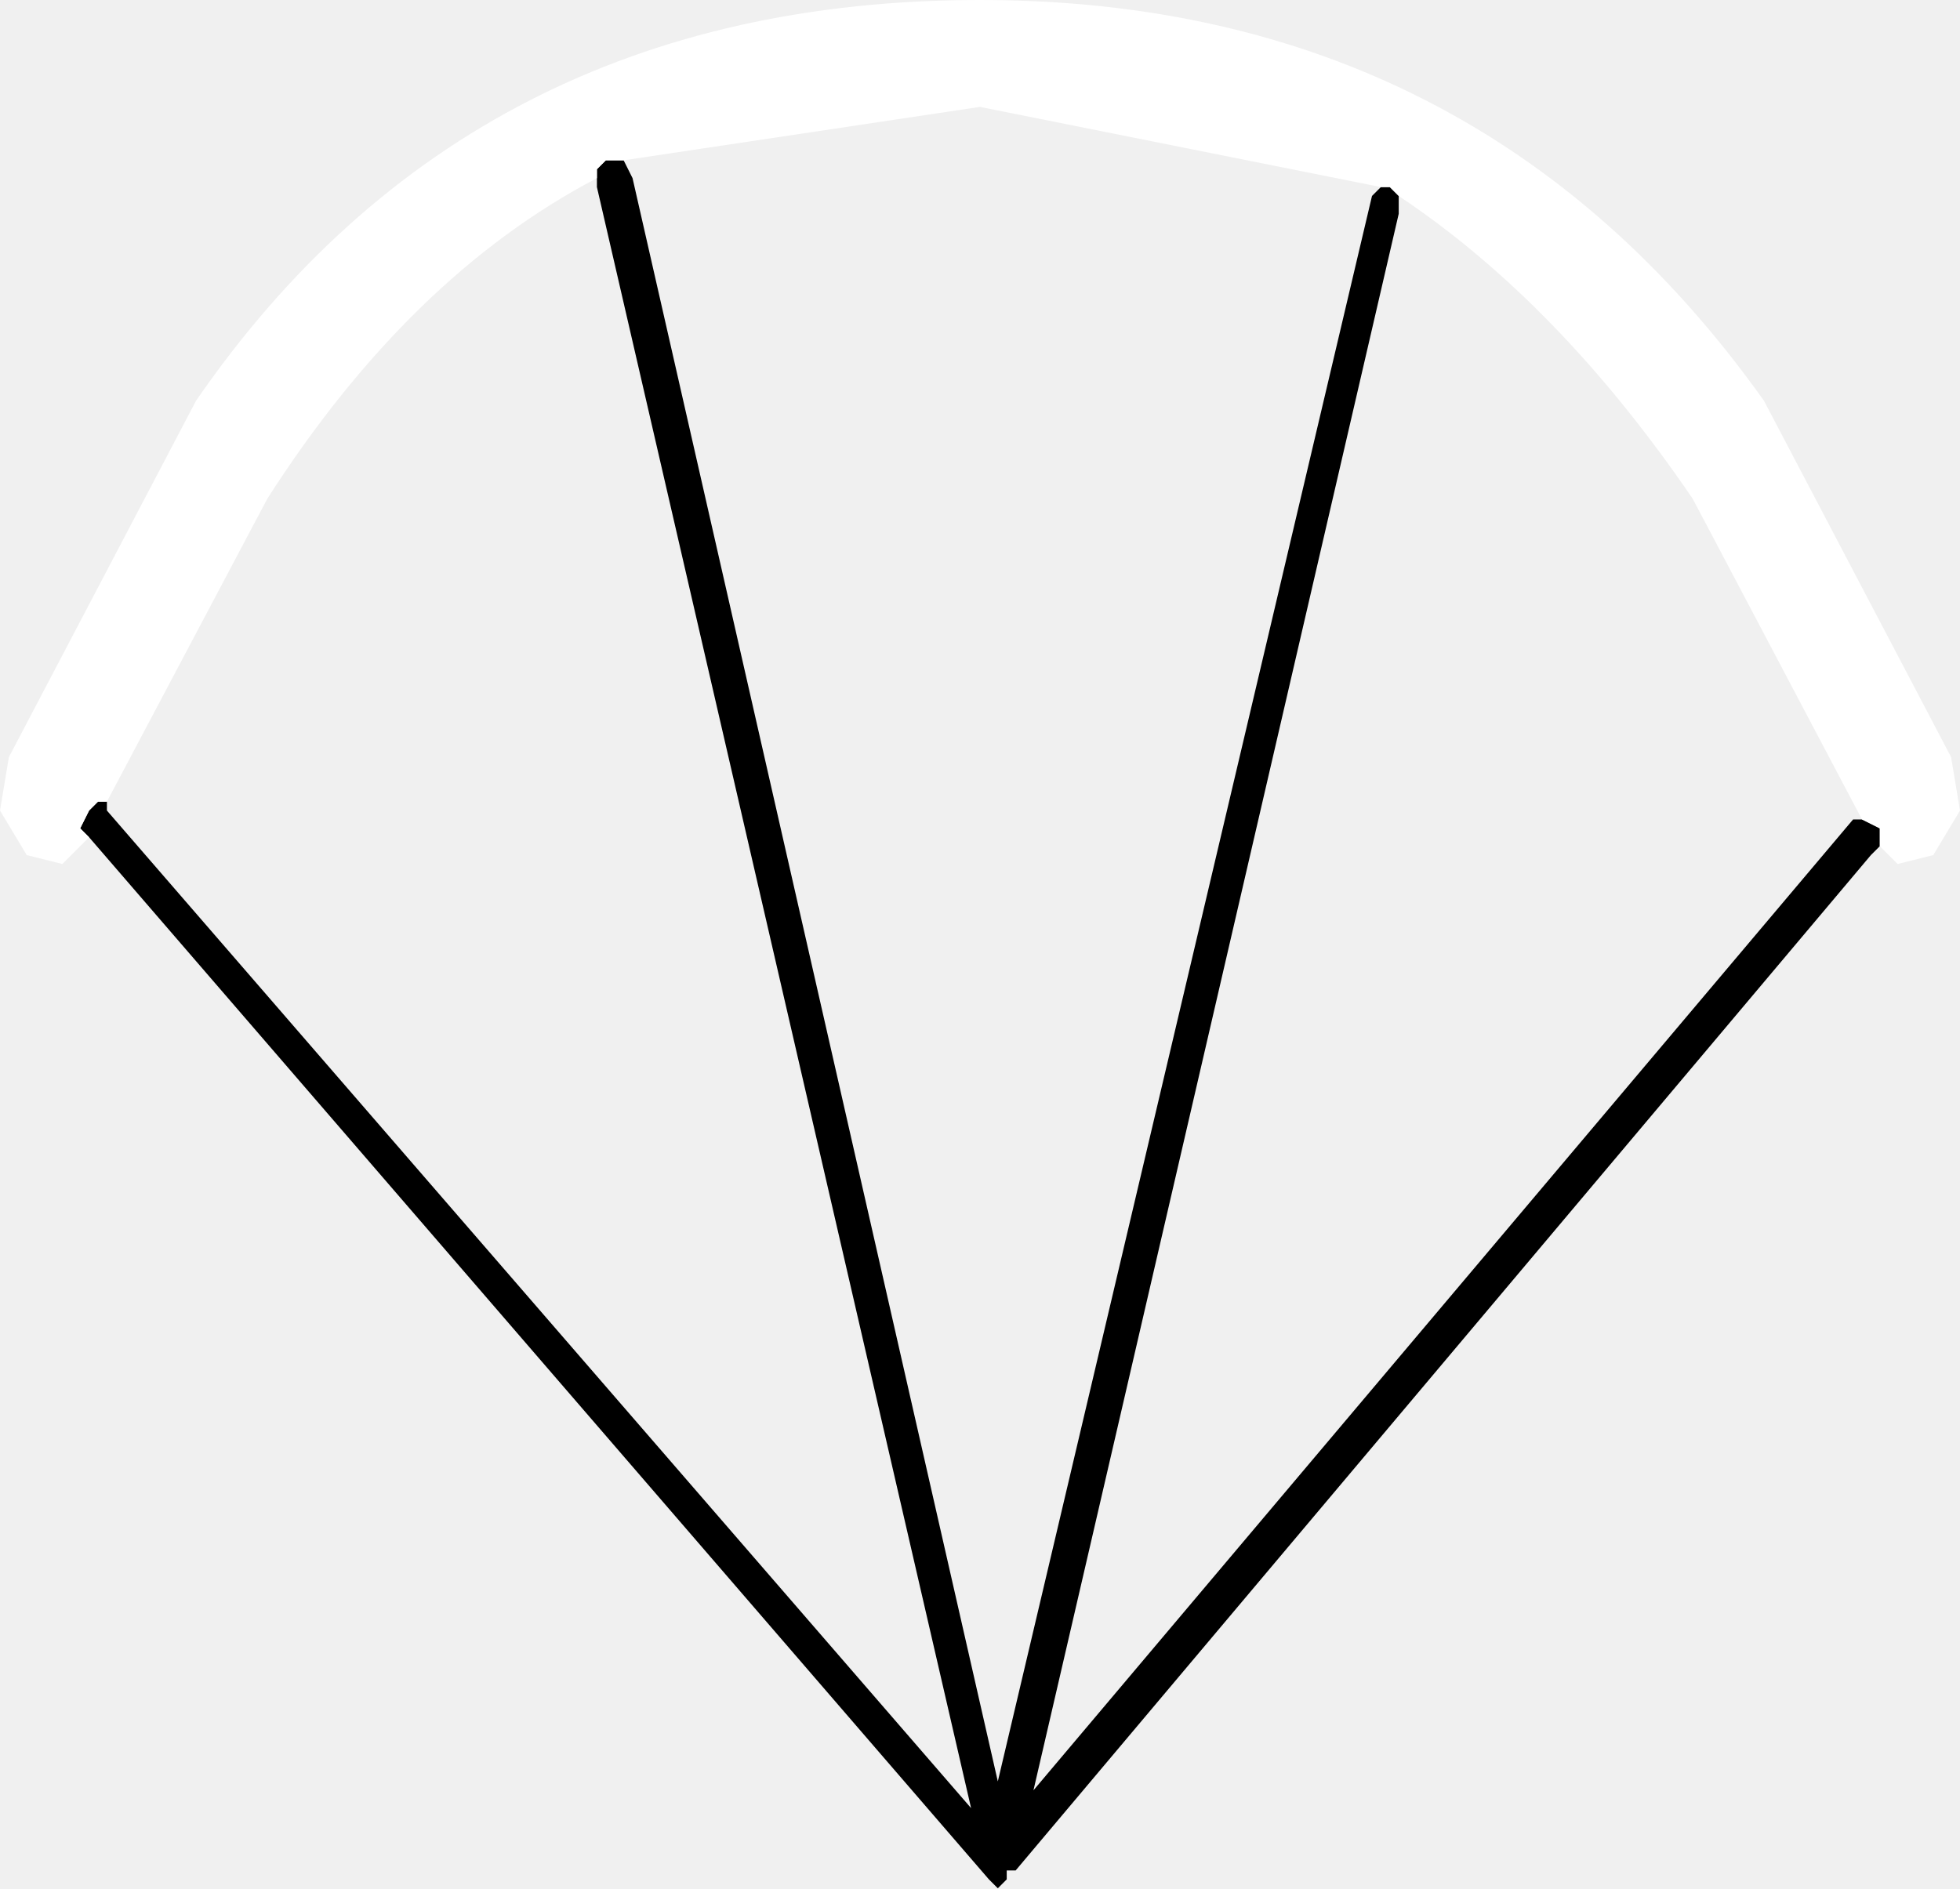
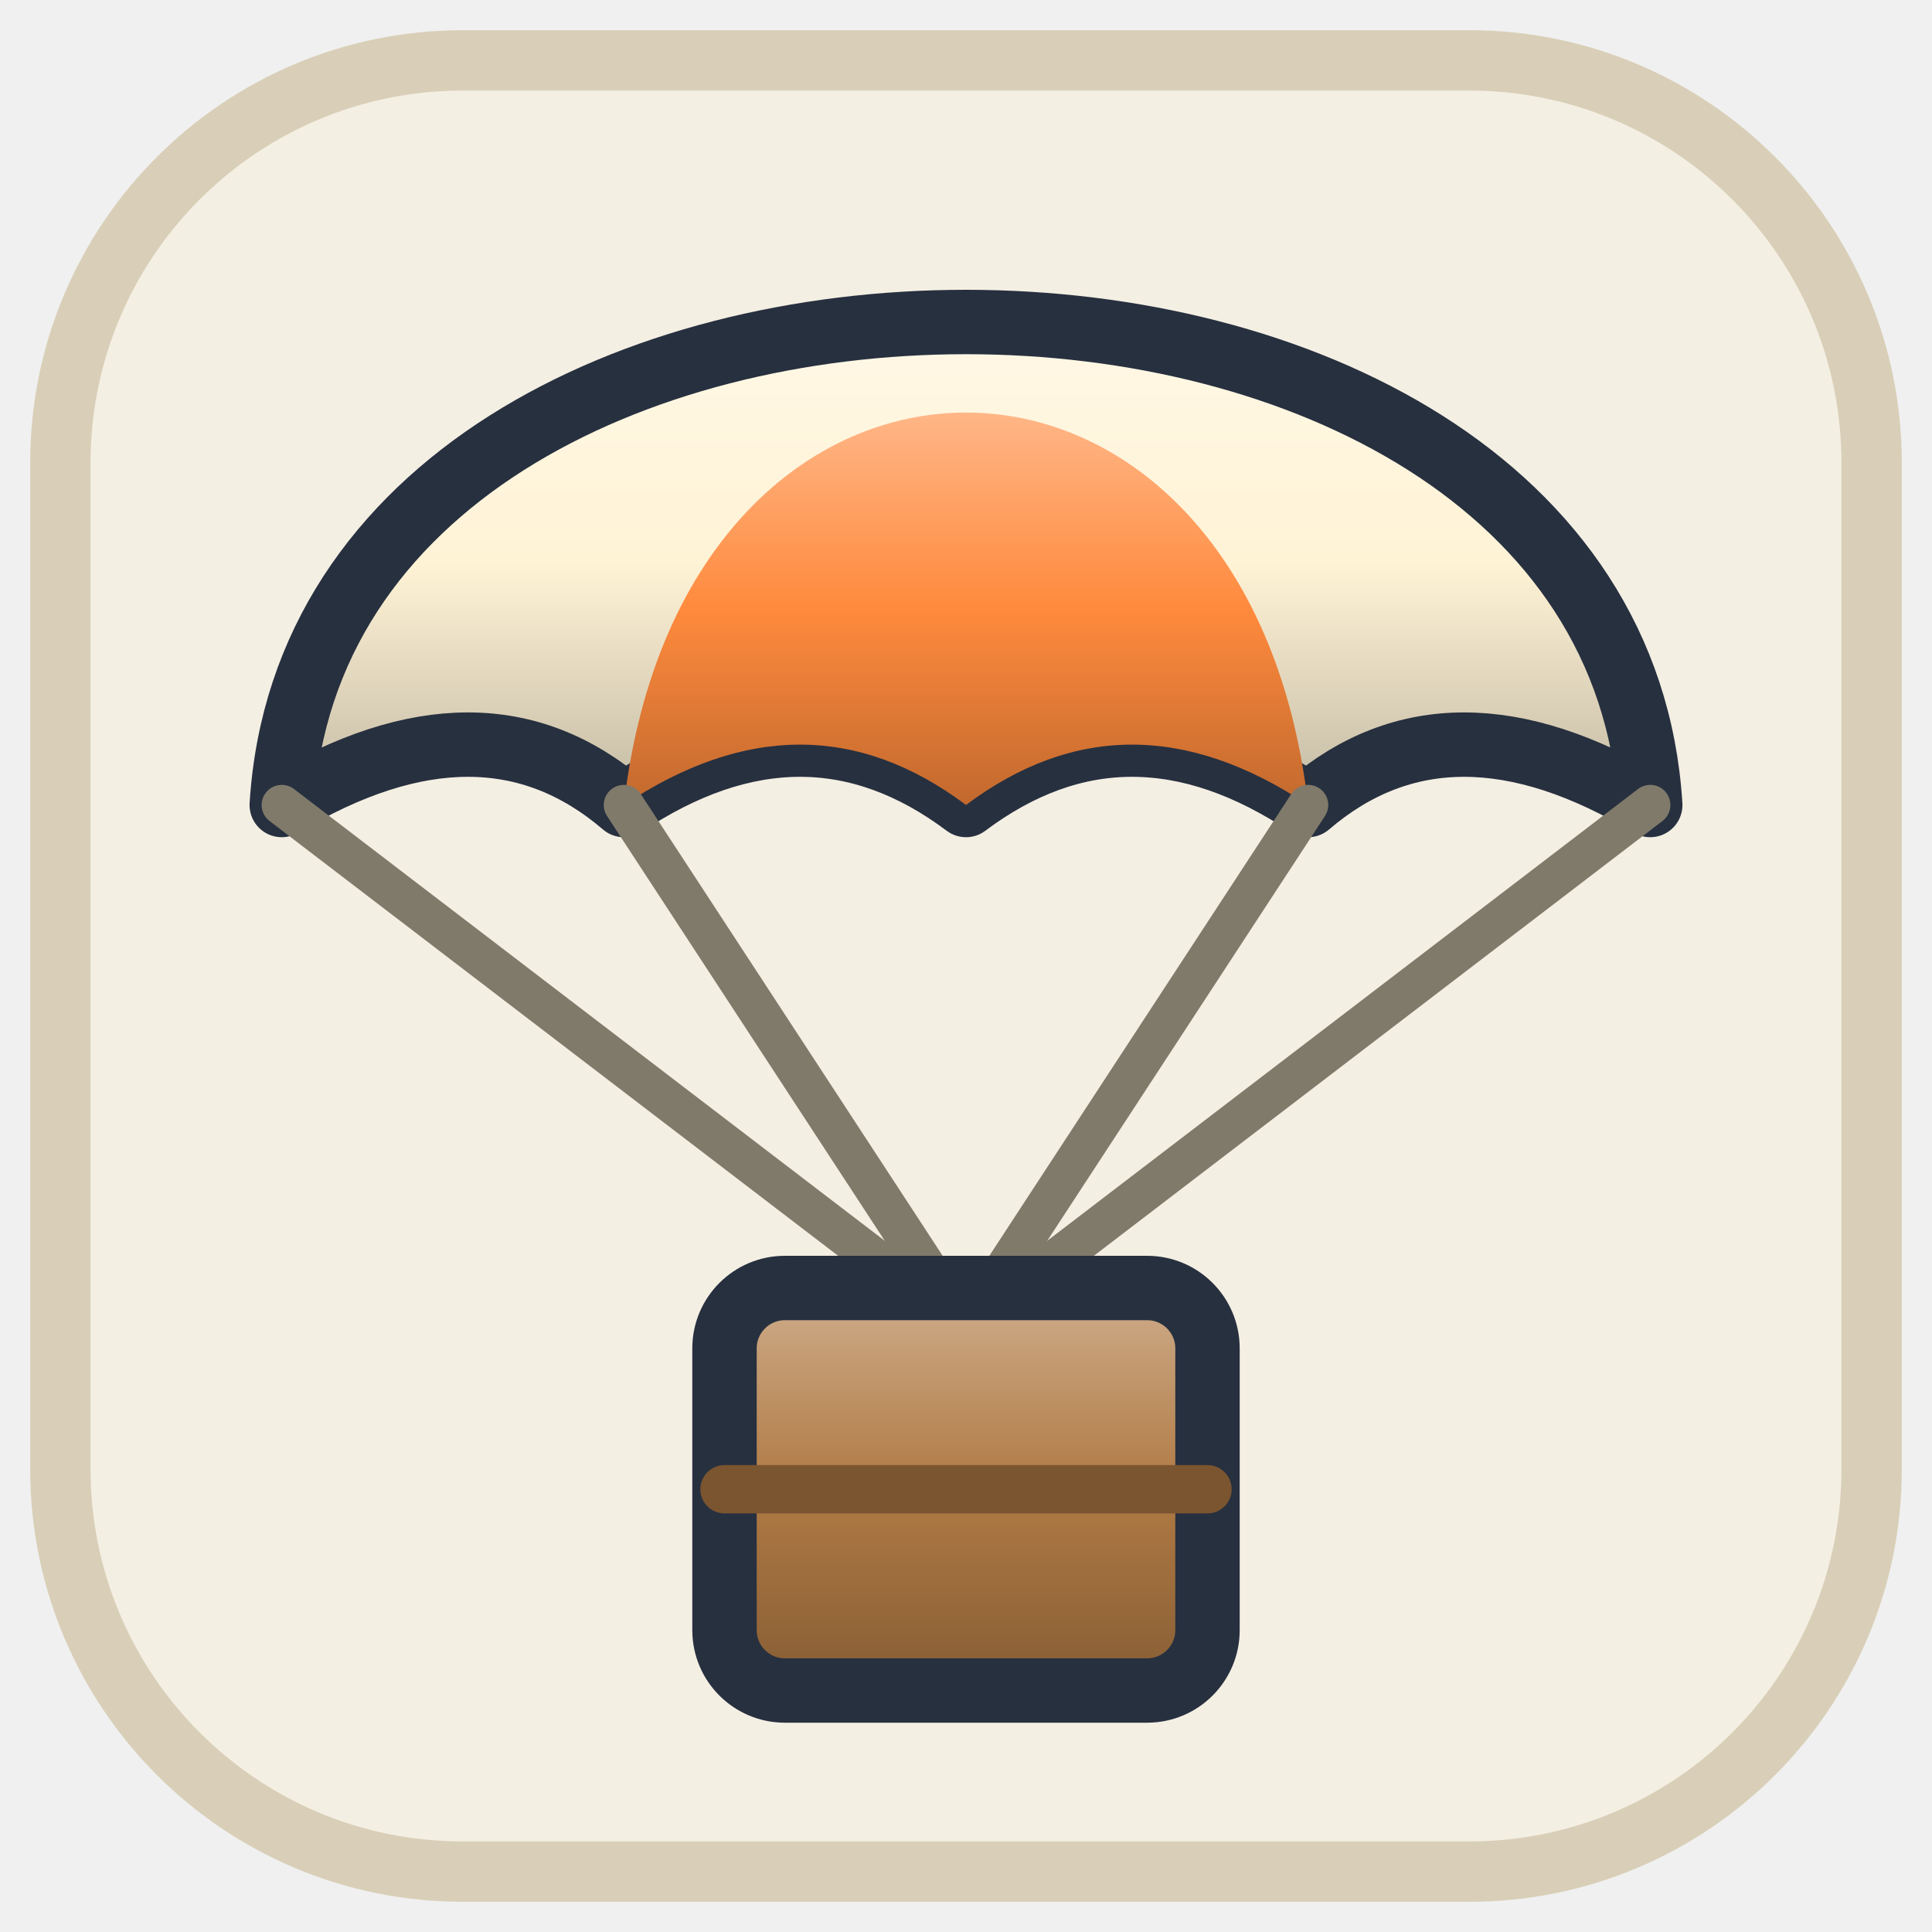
- <svg xmlns="http://www.w3.org/2000/svg" xmlns:ns1="https://www.free-decompiler.com/flash" xmlns:xlink="http://www.w3.org/1999/xlink" ns1:objectType="frame" height="10.6px" width="11.0px">
-   <g transform="matrix(1.0, 0.0, 0.0, 1.0, 5.5, 5.1)">
-     <use ns1:characterId="169" height="10.6" transform="matrix(1.0, 0.0, 0.0, 1.0, 0.0, 0.0)" width="11.0" xlink:href="#shape0" />
+ <svg xmlns="http://www.w3.org/2000/svg" width="48px" height="48px" viewBox="0 0 48 48">
+   <defs>
+     <linearGradient id="g0" x1="0" y1="0" x2="0" y2="1">
+       <stop offset="0" stop-color="#fff8e6" />
+       <stop offset="0.5" stop-color="#fff3d6" />
+       <stop offset="1" stop-color="#c2b9a3" />
+     </linearGradient>
+     <linearGradient id="g1" x1="0" y1="0" x2="0" y2="1">
+       <stop offset="0" stop-color="#ffb687" />
+       <stop offset="0.5" stop-color="#ff8a3d" />
+       <stop offset="1" stop-color="#c2692e" />
+     </linearGradient>
+     <linearGradient id="g2" x1="0" y1="0" x2="0" y2="1">
+       <stop offset="0" stop-color="#cead8b" />
+       <stop offset="0.5" stop-color="#b07a44" />
+       <stop offset="1" stop-color="#865d34" />
+     </linearGradient>
+   </defs>
+   <g transform="translate(24 24)">
+     <rect x="-22.5" y="-22.5" width="45" height="45" rx="10" fill="#f4efe3" stroke="#d9cfb8" stroke-width="1.5" />
+     <path d="M-17 -4 C-16 -20 16 -20 17 -4 Q12 -7 8.5 -4 Q4 -7 0 -4 Q-4 -7 -8.5 -4 Q-12 -7 -17 -4 Z" fill="url(#g0)" stroke="#27303f" stroke-width="1.6" stroke-linejoin="round" stroke-linecap="round" />
+     <path d="M-8.5 -4 C-7 -17 7 -17 8.5 -4 Q4 -7 0 -4 Q-4 -7 -8.5 -4 Z" fill="url(#g1)" stroke="none" />
+     <line x1="-17" y1="-4" x2="0" y2="9" stroke="#807a6b" stroke-width="1" stroke-linecap="round" />
+     <line x1="-8.5" y1="-4" x2="0" y2="9" stroke="#807a6b" stroke-width="1" stroke-linecap="round" />
+     <line x1="8.5" y1="-4" x2="0" y2="9" stroke="#807a6b" stroke-width="1" stroke-linecap="round" />
+     <line x1="17" y1="-4" x2="0" y2="9" stroke="#807a6b" stroke-width="1" stroke-linecap="round" />
+     <rect x="-6" y="8" width="12" height="10" rx="1.5" fill="url(#g2)" stroke="#27303f" stroke-width="1.6" stroke-linejoin="round" stroke-linecap="round" />
+     <line x1="-6" y1="13" x2="6" y2="13" stroke="#7b5530" stroke-width="1.2" stroke-linecap="round" />
  </g>
-   <defs>
-     <g id="shape0">
-       <path d="M2.25 -4.05 L2.3 -4.05 2.35 -4.0 2.35 -3.9 0.3 4.95 4.9 -0.5 4.95 -0.5 5.05 -0.45 5.05 -0.35 5.0 -0.3 0.2 5.4 0.15 5.4 0.15 5.45 0.1 5.5 0.05 5.45 -5.0 -0.4 -5.05 -0.45 -5.0 -0.55 -4.95 -0.6 -4.9 -0.6 -4.9 -0.55 -0.05 5.05 -2.15 -4.05 -2.15 -4.1 -2.15 -4.15 -2.1 -4.2 -2.0 -4.2 -1.95 -4.1 0.1 4.9 2.2 -4.0 2.25 -4.05" fill="#000000" fill-rule="evenodd" stroke="none" />
-       <path d="M2.25 -4.05 L0.0 -4.5 -2.0 -4.2 -2.1 -4.2 -2.15 -4.15 -2.15 -4.1 Q-3.2 -3.55 -4.0 -2.3 L-4.9 -0.6 -4.95 -0.6 -5.0 -0.55 -5.05 -0.45 -5.0 -0.4 -5.15 -0.25 -5.35 -0.3 -5.5 -0.55 -5.45 -0.85 -4.4 -2.85 Q-2.85 -5.1 0.0 -5.1 2.8 -5.1 4.4 -2.85 L5.45 -0.85 5.5 -0.55 5.35 -0.3 5.15 -0.25 5.05 -0.35 5.05 -0.45 4.95 -0.5 4.0 -2.3 Q3.25 -3.4 2.35 -4.0 L2.3 -4.05 2.25 -4.05" fill="#ffffff" fill-rule="evenodd" stroke="none" />
-     </g>
-   </defs>
</svg>
